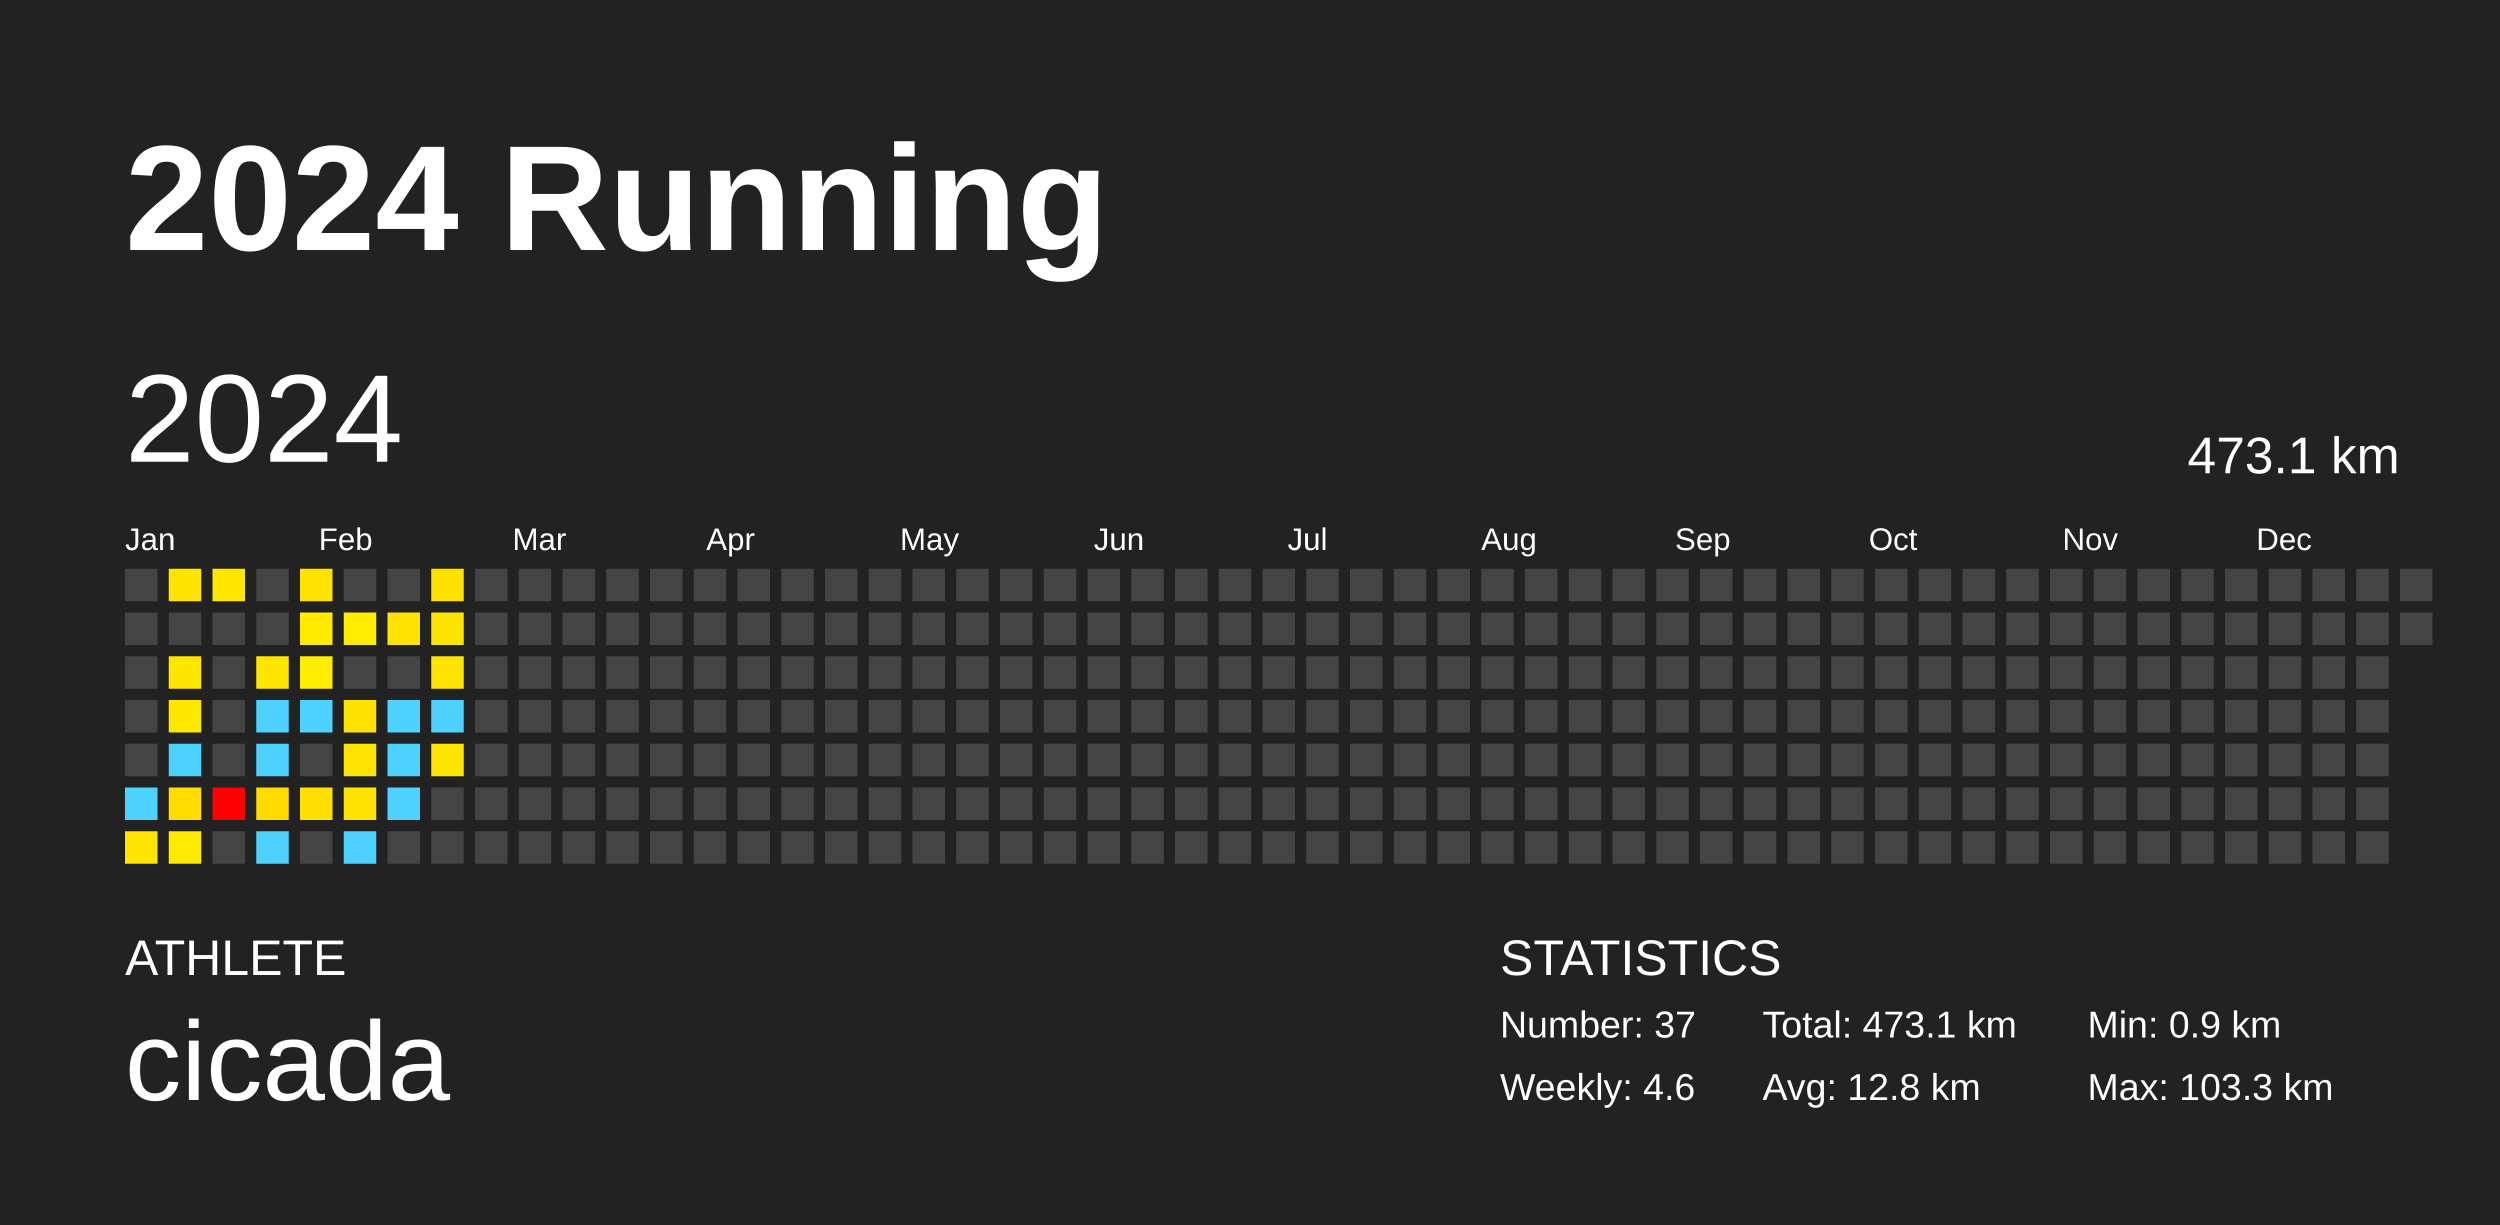
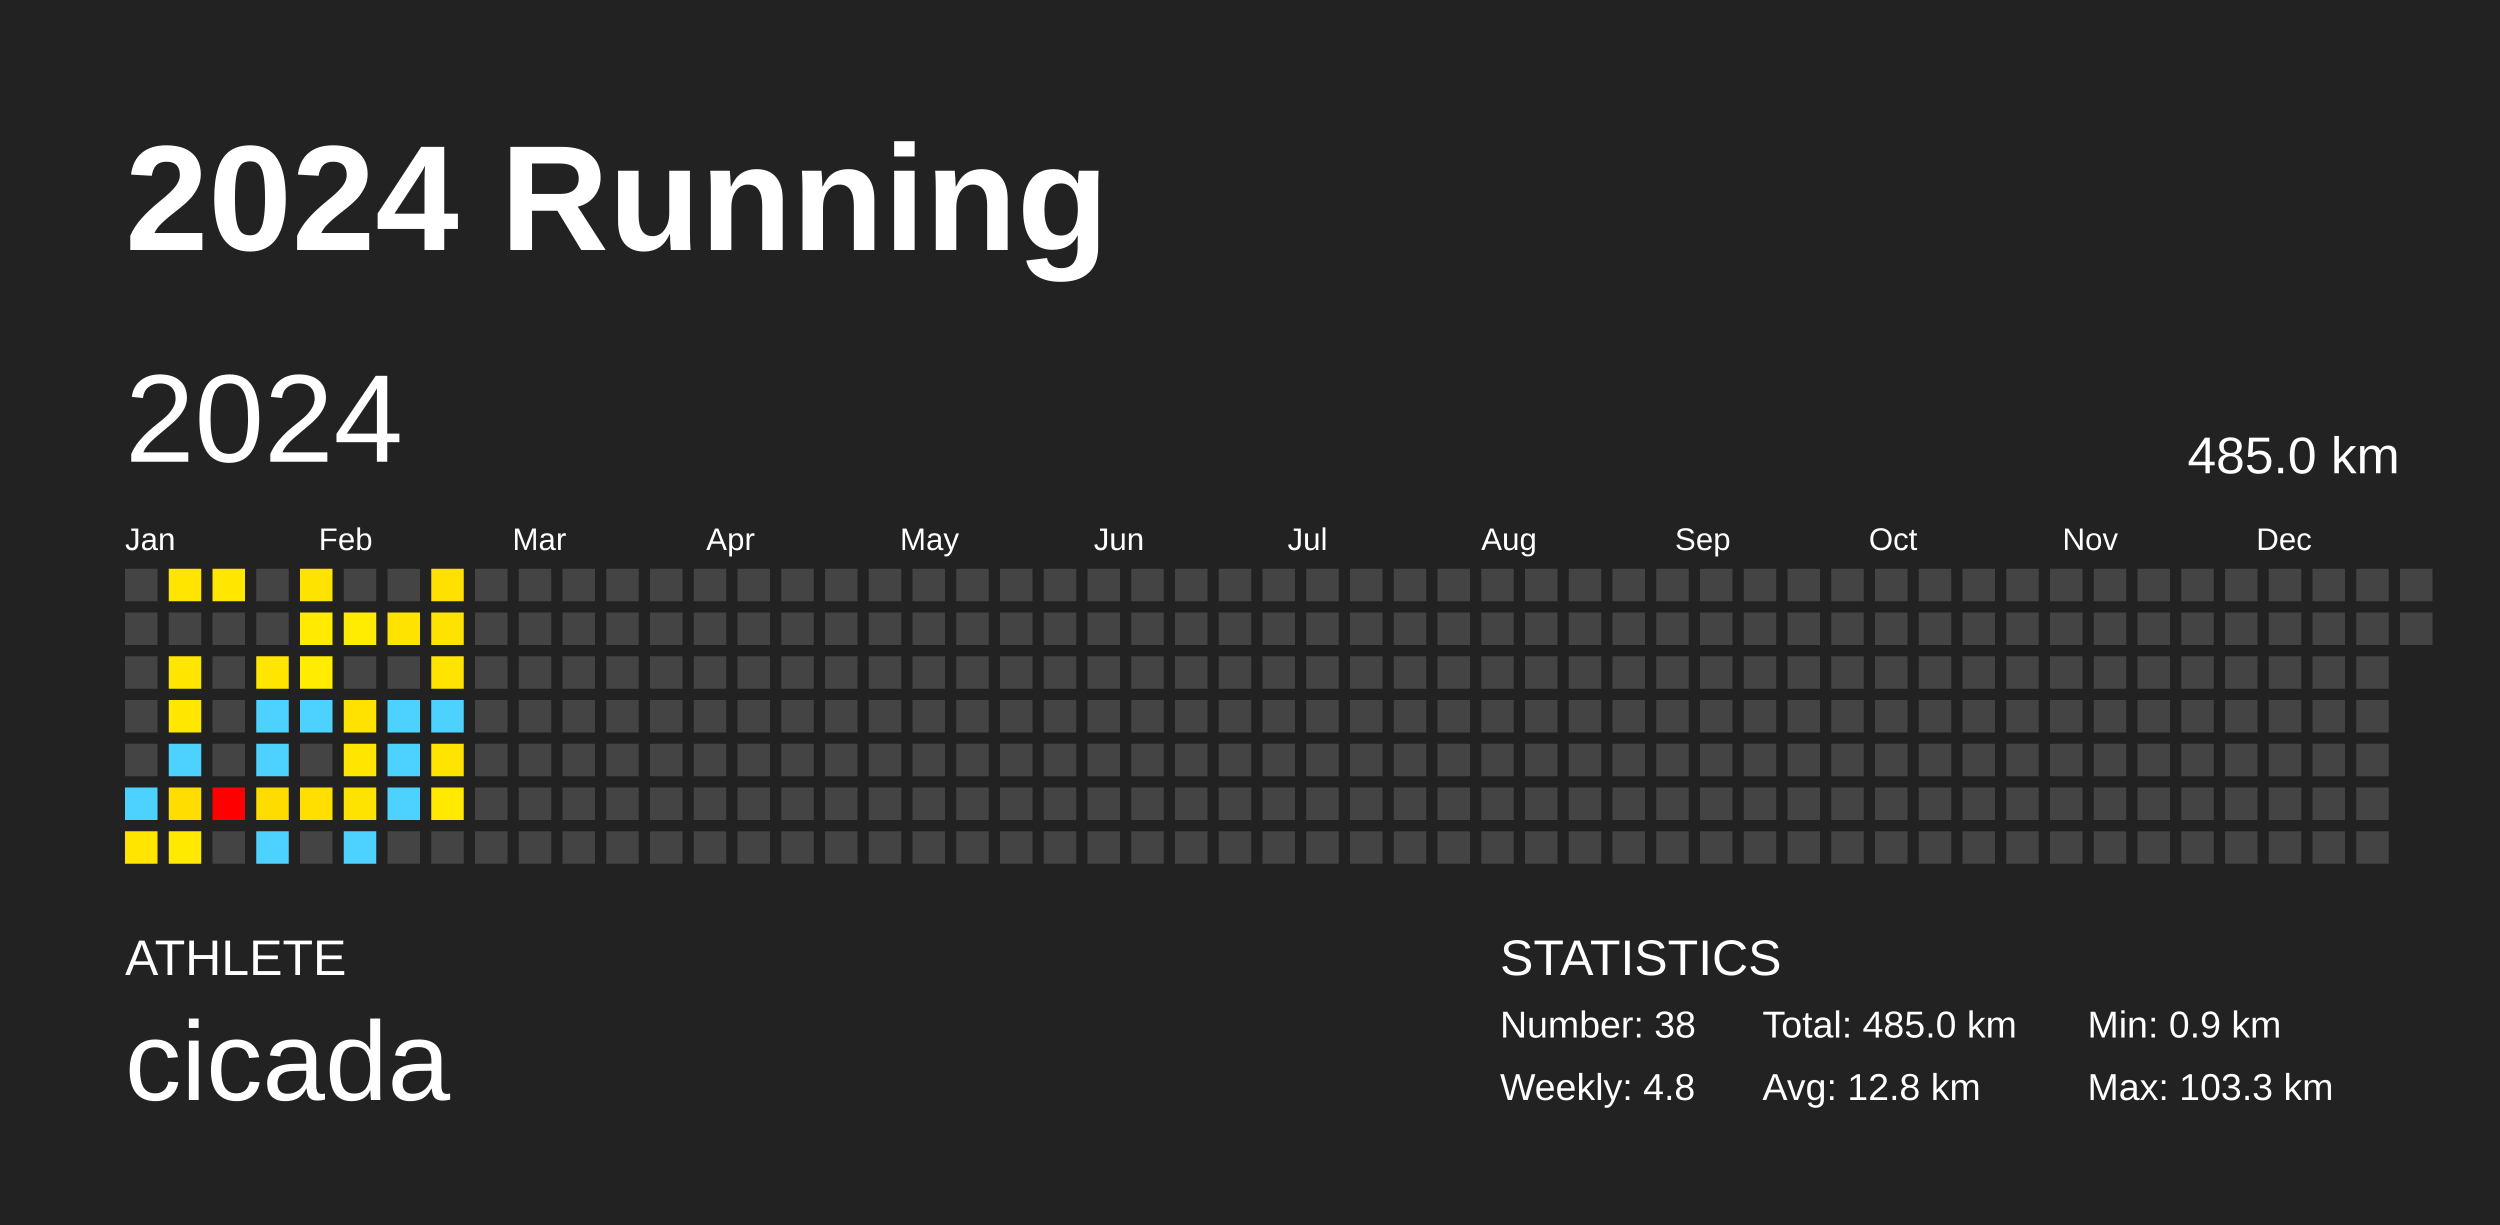
<svg xmlns="http://www.w3.org/2000/svg" baseProfile="full" height="98mm" version="1.1" viewBox="0,0,200,98" width="200mm">
  <defs />
  <rect fill="#222222" height="98" width="200" x="0" y="0" />
  <text fill="#FFFFFF" style="font-size:12px; font-family:Arial; font-weight:bold;" x="10" y="20">2024 Running</text>
  <text fill="#FFFFFF" style="font-size:4px; font-family:Arial" x="10" y="78">ATHLETE</text>
  <text fill="#FFFFFF" style="font-size:9px; font-family:Arial" x="10" y="88">cicada</text>
  <text fill="#FFFFFF" style="font-size:4px; font-family:Arial" x="120" y="78">STATISTICS</text>
-   <text fill="#FFFFFF" style="font-size:3px; font-family:Arial" x="120" y="83">Number: 37</text>
-   <text fill="#FFFFFF" style="font-size:3px; font-family:Arial" x="120" y="88">Weekly: 4.6</text>
-   <text fill="#FFFFFF" style="font-size:3px; font-family:Arial" x="141" y="83">Total: 473.1 km</text>
+   <text fill="#FFFFFF" style="font-size:3px; font-family:Arial" x="120" y="83">Number: 38</text>
+   <text fill="#FFFFFF" style="font-size:3px; font-family:Arial" x="120" y="88">Weekly: 4.8</text>
+   <text fill="#FFFFFF" style="font-size:3px; font-family:Arial" x="141" y="83">Total: 485.0 km</text>
  <text fill="#FFFFFF" style="font-size:3px; font-family:Arial" x="141" y="88">Avg: 12.8 km</text>
  <text fill="#FFFFFF" style="font-size:3px; font-family:Arial" x="167" y="83">Min: 0.9 km</text>
  <text fill="#FFFFFF" style="font-size:3px; font-family:Arial" x="167" y="88">Max: 103.3 km</text>
  <text dominant-baseline="hanging" fill="#FFFFFF" style="font-size:10.0px; font-family:Arial;" x="10" y="30">2024</text>
-   <text dominant-baseline="hanging" fill="#FFFFFF" style="font-size:4.125px; font-family:Arial;" x="175" y="35">473.1 km</text>
+   <text dominant-baseline="hanging" fill="#FFFFFF" style="font-size:4.125px; font-family:Arial;" x="175" y="35">485.0 km</text>
  <text fill="#FFFFFF" style="font-size:2.5px; font-family:Arial" x="10.0" y="44">Jan</text>
  <text fill="#FFFFFF" style="font-size:2.5px; font-family:Arial" x="25.5" y="44">Feb</text>
  <text fill="#FFFFFF" style="font-size:2.5px; font-family:Arial" x="41.0" y="44">Mar</text>
  <text fill="#FFFFFF" style="font-size:2.5px; font-family:Arial" x="56.5" y="44">Apr</text>
  <text fill="#FFFFFF" style="font-size:2.5px; font-family:Arial" x="72.0" y="44">May</text>
  <text fill="#FFFFFF" style="font-size:2.5px; font-family:Arial" x="87.5" y="44">Jun</text>
  <text fill="#FFFFFF" style="font-size:2.5px; font-family:Arial" x="103.0" y="44">Jul</text>
  <text fill="#FFFFFF" style="font-size:2.5px; font-family:Arial" x="118.5" y="44">Aug</text>
  <text fill="#FFFFFF" style="font-size:2.5px; font-family:Arial" x="134.0" y="44">Sep</text>
  <text fill="#FFFFFF" style="font-size:2.5px; font-family:Arial" x="149.5" y="44">Oct</text>
  <text fill="#FFFFFF" style="font-size:2.5px; font-family:Arial" x="165.0" y="44">Nov</text>
  <text fill="#FFFFFF" style="font-size:2.5px; font-family:Arial" x="180.5" y="44">Dec</text>
  <rect fill="#444444" height="2.6" width="2.6" x="10.0" y="45.5" />
  <rect fill="#444444" height="2.6" width="2.6" x="10.0" y="49.0" />
  <rect fill="#444444" height="2.6" width="2.6" x="10.0" y="52.5" />
  <rect fill="#444444" height="2.6" width="2.6" x="10.0" y="56.0" />
  <rect fill="#444444" height="2.6" width="2.6" x="10.0" y="59.5" />
  <rect fill="#4dd2ff" height="2.6" width="2.6" x="10.0" y="63.0" />
  <rect fill="#ffe500" height="2.6" width="2.6" x="10.0" y="66.5" />
  <rect fill="#ffe500" height="2.6" width="2.6" x="13.5" y="45.5" />
  <rect fill="#444444" height="2.6" width="2.6" x="13.5" y="49.0" />
  <rect fill="#ffe600" height="2.6" width="2.6" x="13.5" y="52.5" />
  <rect fill="#ffe700" height="2.6" width="2.6" x="13.5" y="56.0" />
  <rect fill="#4dd2ff" height="2.6" width="2.6" x="13.5" y="59.5" />
  <rect fill="#ffdd00" height="2.6" width="2.6" x="13.5" y="63.0" />
  <rect fill="#ffe900" height="2.6" width="2.6" x="13.5" y="66.5" />
  <rect fill="#ffe700" height="2.6" width="2.6" x="17.0" y="45.5" />
  <rect fill="#444444" height="2.6" width="2.6" x="17.0" y="49.0" />
  <rect fill="#444444" height="2.6" width="2.6" x="17.0" y="52.5" />
  <rect fill="#444444" height="2.6" width="2.6" x="17.0" y="56.0" />
  <rect fill="#444444" height="2.6" width="2.6" x="17.0" y="59.5" />
  <rect fill="red" height="2.6" width="2.6" x="17.0" y="63.0" />
  <rect fill="#444444" height="2.6" width="2.6" x="17.0" y="66.5" />
  <rect fill="#444444" height="2.6" width="2.6" x="20.5" y="45.5" />
  <rect fill="#444444" height="2.6" width="2.6" x="20.5" y="49.0" />
  <rect fill="#ffe600" height="2.6" width="2.6" x="20.5" y="52.5" />
  <rect fill="#4dd2ff" height="2.6" width="2.6" x="20.5" y="56.0" />
  <rect fill="#4dd2ff" height="2.6" width="2.6" x="20.5" y="59.5" />
  <rect fill="#ffdc00" height="2.6" width="2.6" x="20.5" y="63.0" />
  <rect fill="#4dd2ff" height="2.6" width="2.6" x="20.5" y="66.5" />
  <rect fill="#ffe300" height="2.6" width="2.6" x="24.0" y="45.5" />
  <rect fill="#ffea00" height="2.6" width="2.6" x="24.0" y="49.0" />
  <rect fill="#ffec00" height="2.6" width="2.6" x="24.0" y="52.5" />
  <rect fill="#4dd2ff" height="2.6" width="2.6" x="24.0" y="56.0" />
  <rect fill="#444444" height="2.6" width="2.6" x="24.0" y="59.5" />
  <rect fill="#ffdf00" height="2.6" width="2.6" x="24.0" y="63.0" />
  <rect fill="#444444" height="2.6" width="2.6" x="24.0" y="66.5" />
  <rect fill="#444444" height="2.6" width="2.6" x="27.5" y="45.5" />
  <rect fill="#ffec00" height="2.6" width="2.6" x="27.5" y="49.0" />
  <rect fill="#444444" height="2.6" width="2.6" x="27.5" y="52.5" />
  <rect fill="#ffe200" height="2.6" width="2.6" x="27.5" y="56.0" />
  <rect fill="#ffe600" height="2.6" width="2.6" x="27.5" y="59.5" />
  <rect fill="#ffe300" height="2.6" width="2.6" x="27.5" y="63.0" />
  <rect fill="#4dd2ff" height="2.6" width="2.6" x="27.5" y="66.5" />
  <rect fill="#444444" height="2.6" width="2.6" x="31.0" y="45.5" />
  <rect fill="#ffe300" height="2.6" width="2.6" x="31.0" y="49.0" />
  <rect fill="#444444" height="2.6" width="2.6" x="31.0" y="52.5" />
  <rect fill="#4dd2ff" height="2.6" width="2.6" x="31.0" y="56.0" />
  <rect fill="#4dd2ff" height="2.6" width="2.6" x="31.0" y="59.5" />
  <rect fill="#4dd2ff" height="2.6" width="2.6" x="31.0" y="63.0" />
  <rect fill="#444444" height="2.6" width="2.6" x="31.0" y="66.5" />
  <rect fill="#ffe100" height="2.6" width="2.6" x="34.5" y="45.5" />
  <rect fill="#ffe300" height="2.6" width="2.6" x="34.5" y="49.0" />
  <rect fill="#ffe400" height="2.6" width="2.6" x="34.5" y="52.5" />
  <rect fill="#4dd2ff" height="2.6" width="2.6" x="34.5" y="56.0" />
  <rect fill="#ffe400" height="2.6" width="2.6" x="34.5" y="59.5" />
-   <rect fill="#444444" height="2.6" width="2.6" x="34.5" y="63.0" />
+   <rect fill="#ffe900" height="2.6" width="2.6" x="34.5" y="63.0" />
  <rect fill="#444444" height="2.6" width="2.6" x="34.5" y="66.5" />
  <rect fill="#444444" height="2.6" width="2.6" x="38.0" y="45.5" />
  <rect fill="#444444" height="2.6" width="2.6" x="38.0" y="49.0" />
  <rect fill="#444444" height="2.6" width="2.6" x="38.0" y="52.5" />
  <rect fill="#444444" height="2.6" width="2.6" x="38.0" y="56.0" />
  <rect fill="#444444" height="2.6" width="2.6" x="38.0" y="59.5" />
  <rect fill="#444444" height="2.6" width="2.6" x="38.0" y="63.0" />
  <rect fill="#444444" height="2.6" width="2.6" x="38.0" y="66.5" />
  <rect fill="#444444" height="2.6" width="2.6" x="41.5" y="45.5" />
  <rect fill="#444444" height="2.6" width="2.6" x="41.5" y="49.0" />
  <rect fill="#444444" height="2.6" width="2.6" x="41.5" y="52.5" />
  <rect fill="#444444" height="2.6" width="2.6" x="41.5" y="56.0" />
  <rect fill="#444444" height="2.6" width="2.6" x="41.5" y="59.5" />
  <rect fill="#444444" height="2.6" width="2.6" x="41.5" y="63.0" />
  <rect fill="#444444" height="2.6" width="2.6" x="41.5" y="66.5" />
  <rect fill="#444444" height="2.6" width="2.6" x="45.0" y="45.5" />
  <rect fill="#444444" height="2.6" width="2.6" x="45.0" y="49.0" />
  <rect fill="#444444" height="2.6" width="2.6" x="45.0" y="52.5" />
  <rect fill="#444444" height="2.6" width="2.6" x="45.0" y="56.0" />
  <rect fill="#444444" height="2.6" width="2.6" x="45.0" y="59.5" />
  <rect fill="#444444" height="2.6" width="2.6" x="45.0" y="63.0" />
  <rect fill="#444444" height="2.6" width="2.6" x="45.0" y="66.5" />
  <rect fill="#444444" height="2.6" width="2.6" x="48.5" y="45.5" />
  <rect fill="#444444" height="2.6" width="2.6" x="48.5" y="49.0" />
  <rect fill="#444444" height="2.6" width="2.6" x="48.5" y="52.5" />
  <rect fill="#444444" height="2.6" width="2.6" x="48.5" y="56.0" />
  <rect fill="#444444" height="2.6" width="2.6" x="48.5" y="59.5" />
  <rect fill="#444444" height="2.6" width="2.6" x="48.5" y="63.0" />
  <rect fill="#444444" height="2.6" width="2.6" x="48.5" y="66.5" />
  <rect fill="#444444" height="2.6" width="2.6" x="52.0" y="45.5" />
  <rect fill="#444444" height="2.6" width="2.6" x="52.0" y="49.0" />
  <rect fill="#444444" height="2.6" width="2.6" x="52.0" y="52.5" />
  <rect fill="#444444" height="2.6" width="2.6" x="52.0" y="56.0" />
  <rect fill="#444444" height="2.6" width="2.6" x="52.0" y="59.5" />
  <rect fill="#444444" height="2.6" width="2.6" x="52.0" y="63.0" />
  <rect fill="#444444" height="2.6" width="2.6" x="52.0" y="66.5" />
  <rect fill="#444444" height="2.6" width="2.6" x="55.5" y="45.5" />
  <rect fill="#444444" height="2.6" width="2.6" x="55.5" y="49.0" />
  <rect fill="#444444" height="2.6" width="2.6" x="55.5" y="52.5" />
  <rect fill="#444444" height="2.6" width="2.6" x="55.5" y="56.0" />
  <rect fill="#444444" height="2.6" width="2.6" x="55.5" y="59.5" />
  <rect fill="#444444" height="2.6" width="2.6" x="55.5" y="63.0" />
  <rect fill="#444444" height="2.6" width="2.6" x="55.5" y="66.5" />
  <rect fill="#444444" height="2.6" width="2.6" x="59.0" y="45.5" />
  <rect fill="#444444" height="2.6" width="2.6" x="59.0" y="49.0" />
  <rect fill="#444444" height="2.6" width="2.6" x="59.0" y="52.5" />
  <rect fill="#444444" height="2.6" width="2.6" x="59.0" y="56.0" />
  <rect fill="#444444" height="2.6" width="2.6" x="59.0" y="59.5" />
  <rect fill="#444444" height="2.6" width="2.6" x="59.0" y="63.0" />
  <rect fill="#444444" height="2.6" width="2.6" x="59.0" y="66.5" />
  <rect fill="#444444" height="2.6" width="2.6" x="62.5" y="45.5" />
  <rect fill="#444444" height="2.6" width="2.6" x="62.5" y="49.0" />
  <rect fill="#444444" height="2.6" width="2.6" x="62.5" y="52.5" />
  <rect fill="#444444" height="2.6" width="2.6" x="62.5" y="56.0" />
  <rect fill="#444444" height="2.6" width="2.6" x="62.5" y="59.5" />
  <rect fill="#444444" height="2.6" width="2.6" x="62.5" y="63.0" />
  <rect fill="#444444" height="2.6" width="2.6" x="62.5" y="66.5" />
  <rect fill="#444444" height="2.6" width="2.6" x="66.0" y="45.5" />
  <rect fill="#444444" height="2.6" width="2.6" x="66.0" y="49.0" />
  <rect fill="#444444" height="2.6" width="2.6" x="66.0" y="52.5" />
  <rect fill="#444444" height="2.6" width="2.6" x="66.0" y="56.0" />
  <rect fill="#444444" height="2.6" width="2.6" x="66.0" y="59.5" />
  <rect fill="#444444" height="2.6" width="2.6" x="66.0" y="63.0" />
  <rect fill="#444444" height="2.6" width="2.6" x="66.0" y="66.5" />
  <rect fill="#444444" height="2.6" width="2.6" x="69.5" y="45.5" />
  <rect fill="#444444" height="2.6" width="2.6" x="69.5" y="49.0" />
  <rect fill="#444444" height="2.6" width="2.6" x="69.5" y="52.5" />
  <rect fill="#444444" height="2.6" width="2.6" x="69.5" y="56.0" />
  <rect fill="#444444" height="2.6" width="2.6" x="69.5" y="59.5" />
  <rect fill="#444444" height="2.6" width="2.6" x="69.5" y="63.0" />
  <rect fill="#444444" height="2.6" width="2.6" x="69.5" y="66.5" />
  <rect fill="#444444" height="2.6" width="2.6" x="73.0" y="45.5" />
  <rect fill="#444444" height="2.6" width="2.6" x="73.0" y="49.0" />
  <rect fill="#444444" height="2.6" width="2.6" x="73.0" y="52.5" />
  <rect fill="#444444" height="2.6" width="2.6" x="73.0" y="56.0" />
  <rect fill="#444444" height="2.6" width="2.6" x="73.0" y="59.5" />
  <rect fill="#444444" height="2.6" width="2.6" x="73.0" y="63.0" />
  <rect fill="#444444" height="2.6" width="2.6" x="73.0" y="66.5" />
  <rect fill="#444444" height="2.6" width="2.6" x="76.5" y="45.5" />
  <rect fill="#444444" height="2.6" width="2.6" x="76.5" y="49.0" />
  <rect fill="#444444" height="2.6" width="2.6" x="76.5" y="52.5" />
  <rect fill="#444444" height="2.6" width="2.6" x="76.5" y="56.0" />
  <rect fill="#444444" height="2.6" width="2.6" x="76.5" y="59.5" />
  <rect fill="#444444" height="2.6" width="2.6" x="76.5" y="63.0" />
  <rect fill="#444444" height="2.6" width="2.6" x="76.5" y="66.5" />
  <rect fill="#444444" height="2.6" width="2.6" x="80.0" y="45.5" />
  <rect fill="#444444" height="2.6" width="2.6" x="80.0" y="49.0" />
  <rect fill="#444444" height="2.6" width="2.6" x="80.0" y="52.5" />
  <rect fill="#444444" height="2.6" width="2.6" x="80.0" y="56.0" />
  <rect fill="#444444" height="2.6" width="2.6" x="80.0" y="59.5" />
  <rect fill="#444444" height="2.6" width="2.6" x="80.0" y="63.0" />
  <rect fill="#444444" height="2.6" width="2.6" x="80.0" y="66.5" />
  <rect fill="#444444" height="2.6" width="2.6" x="83.5" y="45.5" />
  <rect fill="#444444" height="2.6" width="2.6" x="83.5" y="49.0" />
  <rect fill="#444444" height="2.6" width="2.6" x="83.5" y="52.5" />
  <rect fill="#444444" height="2.6" width="2.6" x="83.5" y="56.0" />
  <rect fill="#444444" height="2.6" width="2.6" x="83.5" y="59.5" />
  <rect fill="#444444" height="2.6" width="2.6" x="83.5" y="63.0" />
  <rect fill="#444444" height="2.6" width="2.6" x="83.5" y="66.5" />
  <rect fill="#444444" height="2.6" width="2.6" x="87.0" y="45.5" />
  <rect fill="#444444" height="2.6" width="2.6" x="87.0" y="49.0" />
  <rect fill="#444444" height="2.6" width="2.6" x="87.0" y="52.5" />
  <rect fill="#444444" height="2.6" width="2.6" x="87.0" y="56.0" />
  <rect fill="#444444" height="2.6" width="2.6" x="87.0" y="59.5" />
  <rect fill="#444444" height="2.6" width="2.6" x="87.0" y="63.0" />
  <rect fill="#444444" height="2.6" width="2.6" x="87.0" y="66.5" />
  <rect fill="#444444" height="2.6" width="2.6" x="90.5" y="45.5" />
  <rect fill="#444444" height="2.6" width="2.6" x="90.5" y="49.0" />
  <rect fill="#444444" height="2.6" width="2.6" x="90.5" y="52.5" />
  <rect fill="#444444" height="2.6" width="2.6" x="90.5" y="56.0" />
  <rect fill="#444444" height="2.6" width="2.6" x="90.5" y="59.5" />
  <rect fill="#444444" height="2.6" width="2.6" x="90.5" y="63.0" />
  <rect fill="#444444" height="2.6" width="2.6" x="90.5" y="66.5" />
  <rect fill="#444444" height="2.6" width="2.6" x="94.0" y="45.5" />
  <rect fill="#444444" height="2.6" width="2.6" x="94.0" y="49.0" />
  <rect fill="#444444" height="2.6" width="2.6" x="94.0" y="52.5" />
  <rect fill="#444444" height="2.6" width="2.6" x="94.0" y="56.0" />
  <rect fill="#444444" height="2.6" width="2.6" x="94.0" y="59.5" />
  <rect fill="#444444" height="2.6" width="2.6" x="94.0" y="63.0" />
  <rect fill="#444444" height="2.6" width="2.6" x="94.0" y="66.5" />
  <rect fill="#444444" height="2.6" width="2.6" x="97.5" y="45.5" />
  <rect fill="#444444" height="2.6" width="2.6" x="97.5" y="49.0" />
  <rect fill="#444444" height="2.6" width="2.6" x="97.5" y="52.5" />
  <rect fill="#444444" height="2.6" width="2.6" x="97.5" y="56.0" />
  <rect fill="#444444" height="2.6" width="2.6" x="97.5" y="59.5" />
  <rect fill="#444444" height="2.6" width="2.6" x="97.5" y="63.0" />
  <rect fill="#444444" height="2.6" width="2.6" x="97.5" y="66.5" />
  <rect fill="#444444" height="2.6" width="2.6" x="101.0" y="45.5" />
  <rect fill="#444444" height="2.6" width="2.6" x="101.0" y="49.0" />
  <rect fill="#444444" height="2.6" width="2.6" x="101.0" y="52.5" />
  <rect fill="#444444" height="2.6" width="2.6" x="101.0" y="56.0" />
  <rect fill="#444444" height="2.6" width="2.6" x="101.0" y="59.5" />
  <rect fill="#444444" height="2.6" width="2.6" x="101.0" y="63.0" />
  <rect fill="#444444" height="2.6" width="2.6" x="101.0" y="66.5" />
  <rect fill="#444444" height="2.6" width="2.6" x="104.5" y="45.5" />
  <rect fill="#444444" height="2.6" width="2.6" x="104.5" y="49.0" />
  <rect fill="#444444" height="2.6" width="2.6" x="104.5" y="52.5" />
  <rect fill="#444444" height="2.6" width="2.6" x="104.5" y="56.0" />
  <rect fill="#444444" height="2.6" width="2.6" x="104.5" y="59.5" />
  <rect fill="#444444" height="2.6" width="2.6" x="104.5" y="63.0" />
  <rect fill="#444444" height="2.6" width="2.6" x="104.5" y="66.5" />
  <rect fill="#444444" height="2.6" width="2.6" x="108.0" y="45.5" />
  <rect fill="#444444" height="2.6" width="2.6" x="108.0" y="49.0" />
  <rect fill="#444444" height="2.6" width="2.6" x="108.0" y="52.5" />
  <rect fill="#444444" height="2.6" width="2.6" x="108.0" y="56.0" />
  <rect fill="#444444" height="2.6" width="2.6" x="108.0" y="59.5" />
  <rect fill="#444444" height="2.6" width="2.6" x="108.0" y="63.0" />
  <rect fill="#444444" height="2.6" width="2.6" x="108.0" y="66.5" />
  <rect fill="#444444" height="2.6" width="2.6" x="111.5" y="45.5" />
  <rect fill="#444444" height="2.6" width="2.6" x="111.5" y="49.0" />
  <rect fill="#444444" height="2.6" width="2.6" x="111.5" y="52.5" />
  <rect fill="#444444" height="2.6" width="2.6" x="111.5" y="56.0" />
  <rect fill="#444444" height="2.6" width="2.6" x="111.5" y="59.5" />
  <rect fill="#444444" height="2.6" width="2.6" x="111.5" y="63.0" />
  <rect fill="#444444" height="2.6" width="2.6" x="111.5" y="66.5" />
  <rect fill="#444444" height="2.6" width="2.6" x="115.0" y="45.5" />
  <rect fill="#444444" height="2.6" width="2.6" x="115.0" y="49.0" />
  <rect fill="#444444" height="2.6" width="2.6" x="115.0" y="52.5" />
  <rect fill="#444444" height="2.6" width="2.6" x="115.0" y="56.0" />
  <rect fill="#444444" height="2.6" width="2.6" x="115.0" y="59.5" />
  <rect fill="#444444" height="2.6" width="2.6" x="115.0" y="63.0" />
  <rect fill="#444444" height="2.6" width="2.6" x="115.0" y="66.5" />
  <rect fill="#444444" height="2.6" width="2.6" x="118.5" y="45.5" />
  <rect fill="#444444" height="2.6" width="2.6" x="118.5" y="49.0" />
  <rect fill="#444444" height="2.6" width="2.6" x="118.5" y="52.5" />
  <rect fill="#444444" height="2.6" width="2.6" x="118.5" y="56.0" />
  <rect fill="#444444" height="2.6" width="2.6" x="118.5" y="59.5" />
  <rect fill="#444444" height="2.6" width="2.6" x="118.5" y="63.0" />
  <rect fill="#444444" height="2.6" width="2.6" x="118.5" y="66.5" />
  <rect fill="#444444" height="2.6" width="2.6" x="122.0" y="45.5" />
  <rect fill="#444444" height="2.6" width="2.6" x="122.0" y="49.0" />
  <rect fill="#444444" height="2.6" width="2.6" x="122.0" y="52.5" />
  <rect fill="#444444" height="2.6" width="2.6" x="122.0" y="56.0" />
  <rect fill="#444444" height="2.6" width="2.6" x="122.0" y="59.5" />
  <rect fill="#444444" height="2.6" width="2.6" x="122.0" y="63.0" />
  <rect fill="#444444" height="2.6" width="2.6" x="122.0" y="66.5" />
  <rect fill="#444444" height="2.6" width="2.6" x="125.5" y="45.5" />
  <rect fill="#444444" height="2.6" width="2.6" x="125.5" y="49.0" />
  <rect fill="#444444" height="2.6" width="2.6" x="125.5" y="52.5" />
  <rect fill="#444444" height="2.6" width="2.6" x="125.5" y="56.0" />
  <rect fill="#444444" height="2.6" width="2.6" x="125.5" y="59.5" />
  <rect fill="#444444" height="2.6" width="2.6" x="125.5" y="63.0" />
  <rect fill="#444444" height="2.6" width="2.6" x="125.5" y="66.5" />
  <rect fill="#444444" height="2.6" width="2.6" x="129.0" y="45.5" />
  <rect fill="#444444" height="2.6" width="2.6" x="129.0" y="49.0" />
  <rect fill="#444444" height="2.6" width="2.6" x="129.0" y="52.5" />
  <rect fill="#444444" height="2.6" width="2.6" x="129.0" y="56.0" />
  <rect fill="#444444" height="2.6" width="2.6" x="129.0" y="59.5" />
  <rect fill="#444444" height="2.6" width="2.6" x="129.0" y="63.0" />
  <rect fill="#444444" height="2.6" width="2.6" x="129.0" y="66.5" />
  <rect fill="#444444" height="2.6" width="2.6" x="132.5" y="45.5" />
  <rect fill="#444444" height="2.6" width="2.6" x="132.5" y="49.0" />
  <rect fill="#444444" height="2.6" width="2.6" x="132.5" y="52.5" />
  <rect fill="#444444" height="2.6" width="2.6" x="132.5" y="56.0" />
  <rect fill="#444444" height="2.6" width="2.6" x="132.5" y="59.5" />
  <rect fill="#444444" height="2.6" width="2.6" x="132.5" y="63.0" />
  <rect fill="#444444" height="2.6" width="2.6" x="132.5" y="66.5" />
  <rect fill="#444444" height="2.6" width="2.6" x="136.0" y="45.5" />
  <rect fill="#444444" height="2.6" width="2.6" x="136.0" y="49.0" />
  <rect fill="#444444" height="2.6" width="2.6" x="136.0" y="52.5" />
  <rect fill="#444444" height="2.6" width="2.6" x="136.0" y="56.0" />
  <rect fill="#444444" height="2.6" width="2.6" x="136.0" y="59.5" />
  <rect fill="#444444" height="2.6" width="2.6" x="136.0" y="63.0" />
  <rect fill="#444444" height="2.6" width="2.6" x="136.0" y="66.5" />
  <rect fill="#444444" height="2.6" width="2.6" x="139.5" y="45.5" />
  <rect fill="#444444" height="2.6" width="2.6" x="139.5" y="49.0" />
  <rect fill="#444444" height="2.6" width="2.6" x="139.5" y="52.5" />
  <rect fill="#444444" height="2.6" width="2.6" x="139.5" y="56.0" />
  <rect fill="#444444" height="2.6" width="2.6" x="139.5" y="59.5" />
  <rect fill="#444444" height="2.6" width="2.6" x="139.5" y="63.0" />
  <rect fill="#444444" height="2.6" width="2.6" x="139.5" y="66.5" />
  <rect fill="#444444" height="2.6" width="2.6" x="143.0" y="45.5" />
  <rect fill="#444444" height="2.6" width="2.6" x="143.0" y="49.0" />
  <rect fill="#444444" height="2.6" width="2.6" x="143.0" y="52.5" />
  <rect fill="#444444" height="2.6" width="2.6" x="143.0" y="56.0" />
  <rect fill="#444444" height="2.6" width="2.6" x="143.0" y="59.5" />
  <rect fill="#444444" height="2.6" width="2.6" x="143.0" y="63.0" />
  <rect fill="#444444" height="2.6" width="2.6" x="143.0" y="66.5" />
  <rect fill="#444444" height="2.6" width="2.6" x="146.5" y="45.5" />
  <rect fill="#444444" height="2.6" width="2.6" x="146.5" y="49.0" />
  <rect fill="#444444" height="2.6" width="2.6" x="146.5" y="52.5" />
  <rect fill="#444444" height="2.6" width="2.6" x="146.5" y="56.0" />
  <rect fill="#444444" height="2.6" width="2.6" x="146.5" y="59.5" />
  <rect fill="#444444" height="2.6" width="2.6" x="146.5" y="63.0" />
  <rect fill="#444444" height="2.6" width="2.6" x="146.5" y="66.5" />
  <rect fill="#444444" height="2.6" width="2.6" x="150.0" y="45.5" />
  <rect fill="#444444" height="2.6" width="2.6" x="150.0" y="49.0" />
  <rect fill="#444444" height="2.6" width="2.6" x="150.0" y="52.5" />
  <rect fill="#444444" height="2.6" width="2.6" x="150.0" y="56.0" />
  <rect fill="#444444" height="2.6" width="2.6" x="150.0" y="59.5" />
  <rect fill="#444444" height="2.6" width="2.6" x="150.0" y="63.0" />
  <rect fill="#444444" height="2.6" width="2.6" x="150.0" y="66.5" />
  <rect fill="#444444" height="2.6" width="2.6" x="153.5" y="45.5" />
  <rect fill="#444444" height="2.6" width="2.6" x="153.5" y="49.0" />
  <rect fill="#444444" height="2.6" width="2.6" x="153.5" y="52.5" />
  <rect fill="#444444" height="2.6" width="2.6" x="153.5" y="56.0" />
  <rect fill="#444444" height="2.6" width="2.6" x="153.5" y="59.5" />
  <rect fill="#444444" height="2.6" width="2.6" x="153.5" y="63.0" />
  <rect fill="#444444" height="2.6" width="2.6" x="153.5" y="66.5" />
  <rect fill="#444444" height="2.6" width="2.6" x="157.0" y="45.5" />
  <rect fill="#444444" height="2.6" width="2.6" x="157.0" y="49.0" />
  <rect fill="#444444" height="2.6" width="2.6" x="157.0" y="52.5" />
  <rect fill="#444444" height="2.6" width="2.6" x="157.0" y="56.0" />
  <rect fill="#444444" height="2.6" width="2.6" x="157.0" y="59.5" />
  <rect fill="#444444" height="2.6" width="2.6" x="157.0" y="63.0" />
  <rect fill="#444444" height="2.6" width="2.6" x="157.0" y="66.5" />
  <rect fill="#444444" height="2.6" width="2.6" x="160.5" y="45.5" />
  <rect fill="#444444" height="2.6" width="2.6" x="160.5" y="49.0" />
  <rect fill="#444444" height="2.6" width="2.6" x="160.5" y="52.5" />
  <rect fill="#444444" height="2.6" width="2.6" x="160.5" y="56.0" />
  <rect fill="#444444" height="2.6" width="2.6" x="160.5" y="59.5" />
  <rect fill="#444444" height="2.6" width="2.6" x="160.5" y="63.0" />
  <rect fill="#444444" height="2.6" width="2.6" x="160.5" y="66.5" />
  <rect fill="#444444" height="2.6" width="2.6" x="164.0" y="45.5" />
  <rect fill="#444444" height="2.6" width="2.6" x="164.0" y="49.0" />
  <rect fill="#444444" height="2.6" width="2.6" x="164.0" y="52.5" />
  <rect fill="#444444" height="2.6" width="2.6" x="164.0" y="56.0" />
  <rect fill="#444444" height="2.6" width="2.6" x="164.0" y="59.5" />
  <rect fill="#444444" height="2.6" width="2.6" x="164.0" y="63.0" />
  <rect fill="#444444" height="2.6" width="2.6" x="164.0" y="66.5" />
  <rect fill="#444444" height="2.6" width="2.6" x="167.5" y="45.5" />
  <rect fill="#444444" height="2.6" width="2.6" x="167.5" y="49.0" />
  <rect fill="#444444" height="2.6" width="2.6" x="167.5" y="52.5" />
  <rect fill="#444444" height="2.6" width="2.6" x="167.5" y="56.0" />
  <rect fill="#444444" height="2.6" width="2.6" x="167.5" y="59.5" />
  <rect fill="#444444" height="2.6" width="2.6" x="167.5" y="63.0" />
  <rect fill="#444444" height="2.6" width="2.6" x="167.5" y="66.5" />
  <rect fill="#444444" height="2.6" width="2.6" x="171.0" y="45.5" />
  <rect fill="#444444" height="2.6" width="2.6" x="171.0" y="49.0" />
  <rect fill="#444444" height="2.6" width="2.6" x="171.0" y="52.5" />
  <rect fill="#444444" height="2.6" width="2.6" x="171.0" y="56.0" />
  <rect fill="#444444" height="2.6" width="2.6" x="171.0" y="59.5" />
  <rect fill="#444444" height="2.6" width="2.6" x="171.0" y="63.0" />
  <rect fill="#444444" height="2.6" width="2.6" x="171.0" y="66.5" />
  <rect fill="#444444" height="2.6" width="2.6" x="174.5" y="45.5" />
  <rect fill="#444444" height="2.6" width="2.6" x="174.5" y="49.0" />
  <rect fill="#444444" height="2.6" width="2.6" x="174.5" y="52.5" />
  <rect fill="#444444" height="2.6" width="2.6" x="174.5" y="56.0" />
  <rect fill="#444444" height="2.6" width="2.6" x="174.5" y="59.5" />
  <rect fill="#444444" height="2.6" width="2.6" x="174.5" y="63.0" />
  <rect fill="#444444" height="2.6" width="2.6" x="174.5" y="66.5" />
  <rect fill="#444444" height="2.6" width="2.6" x="178.0" y="45.5" />
  <rect fill="#444444" height="2.6" width="2.6" x="178.0" y="49.0" />
  <rect fill="#444444" height="2.6" width="2.6" x="178.0" y="52.5" />
  <rect fill="#444444" height="2.6" width="2.6" x="178.0" y="56.0" />
  <rect fill="#444444" height="2.6" width="2.6" x="178.0" y="59.5" />
  <rect fill="#444444" height="2.6" width="2.6" x="178.0" y="63.0" />
  <rect fill="#444444" height="2.6" width="2.6" x="178.0" y="66.5" />
  <rect fill="#444444" height="2.6" width="2.6" x="181.5" y="45.5" />
  <rect fill="#444444" height="2.6" width="2.6" x="181.5" y="49.0" />
  <rect fill="#444444" height="2.6" width="2.6" x="181.5" y="52.5" />
  <rect fill="#444444" height="2.6" width="2.6" x="181.5" y="56.0" />
  <rect fill="#444444" height="2.6" width="2.6" x="181.5" y="59.5" />
  <rect fill="#444444" height="2.6" width="2.6" x="181.5" y="63.0" />
  <rect fill="#444444" height="2.6" width="2.6" x="181.5" y="66.5" />
  <rect fill="#444444" height="2.6" width="2.6" x="185.0" y="45.5" />
  <rect fill="#444444" height="2.6" width="2.6" x="185.0" y="49.0" />
  <rect fill="#444444" height="2.6" width="2.6" x="185.0" y="52.5" />
  <rect fill="#444444" height="2.6" width="2.6" x="185.0" y="56.0" />
  <rect fill="#444444" height="2.6" width="2.6" x="185.0" y="59.5" />
  <rect fill="#444444" height="2.6" width="2.6" x="185.0" y="63.0" />
  <rect fill="#444444" height="2.6" width="2.6" x="185.0" y="66.5" />
  <rect fill="#444444" height="2.6" width="2.6" x="188.5" y="45.5" />
  <rect fill="#444444" height="2.6" width="2.6" x="188.5" y="49.0" />
  <rect fill="#444444" height="2.6" width="2.6" x="188.5" y="52.5" />
  <rect fill="#444444" height="2.6" width="2.6" x="188.5" y="56.0" />
  <rect fill="#444444" height="2.6" width="2.6" x="188.5" y="59.5" />
  <rect fill="#444444" height="2.6" width="2.6" x="188.5" y="63.0" />
  <rect fill="#444444" height="2.6" width="2.6" x="188.5" y="66.5" />
  <rect fill="#444444" height="2.6" width="2.6" x="192.0" y="45.5" />
  <rect fill="#444444" height="2.6" width="2.6" x="192.0" y="49.0" />
</svg>
